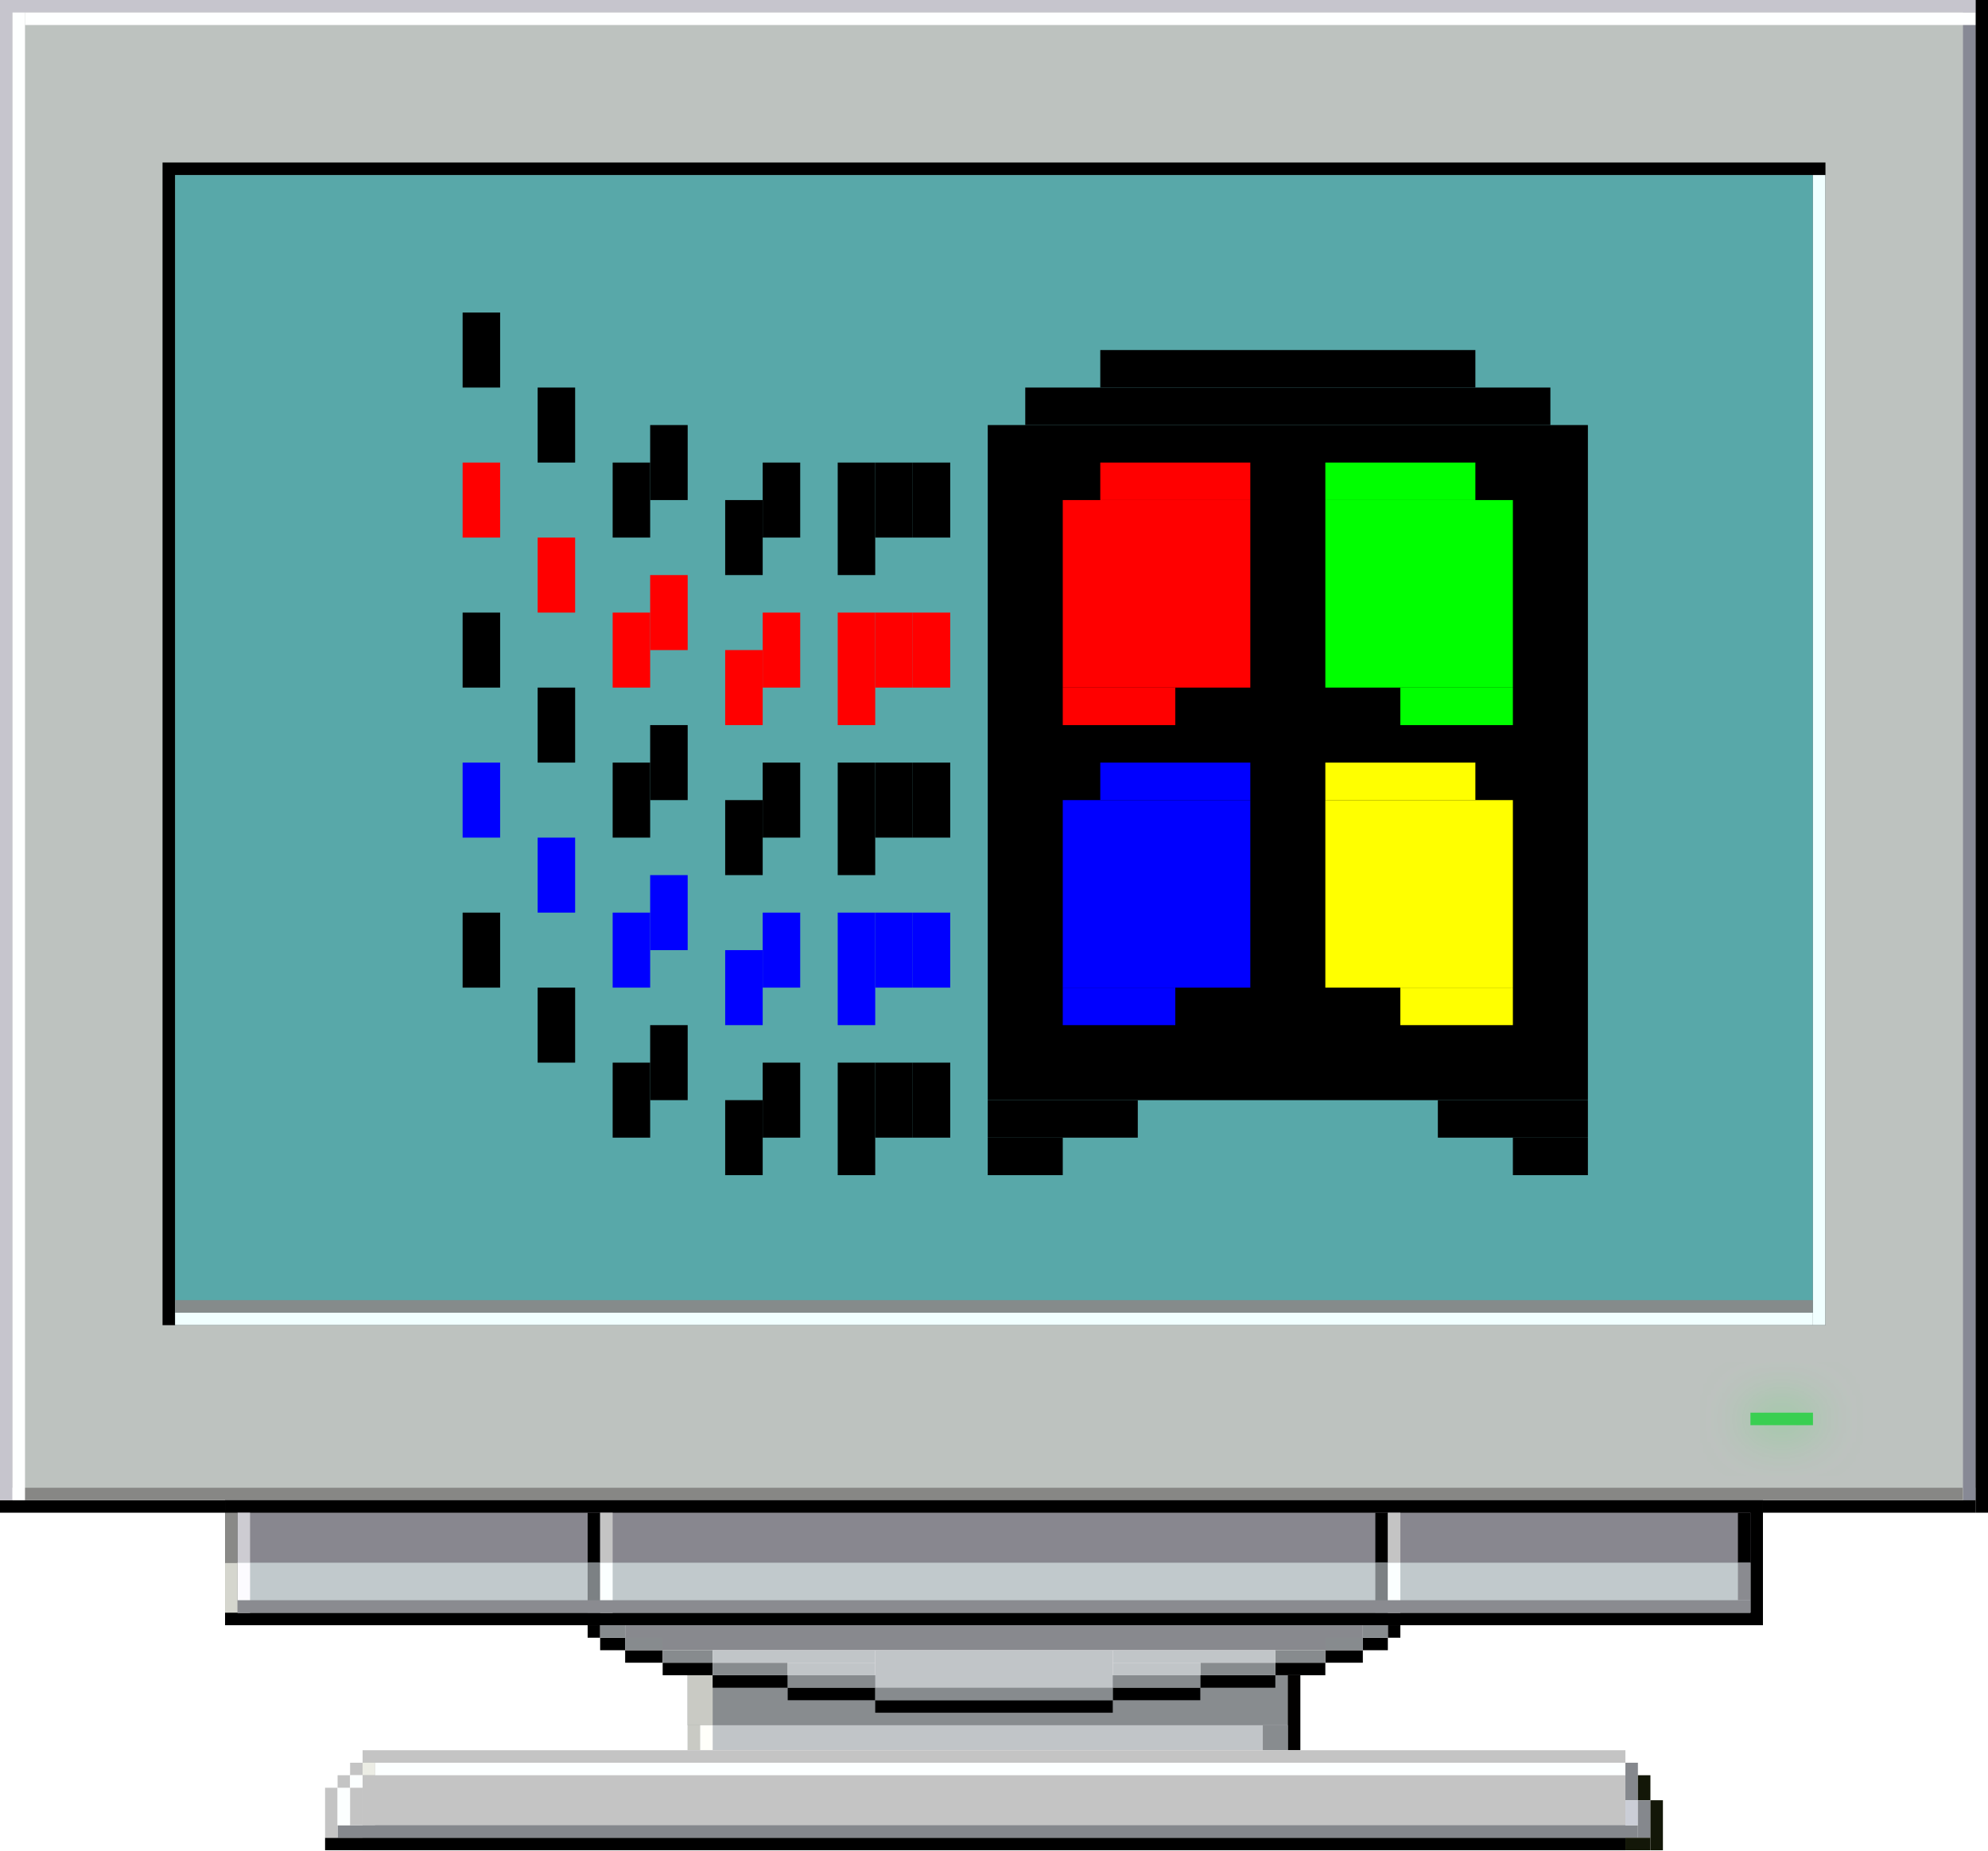
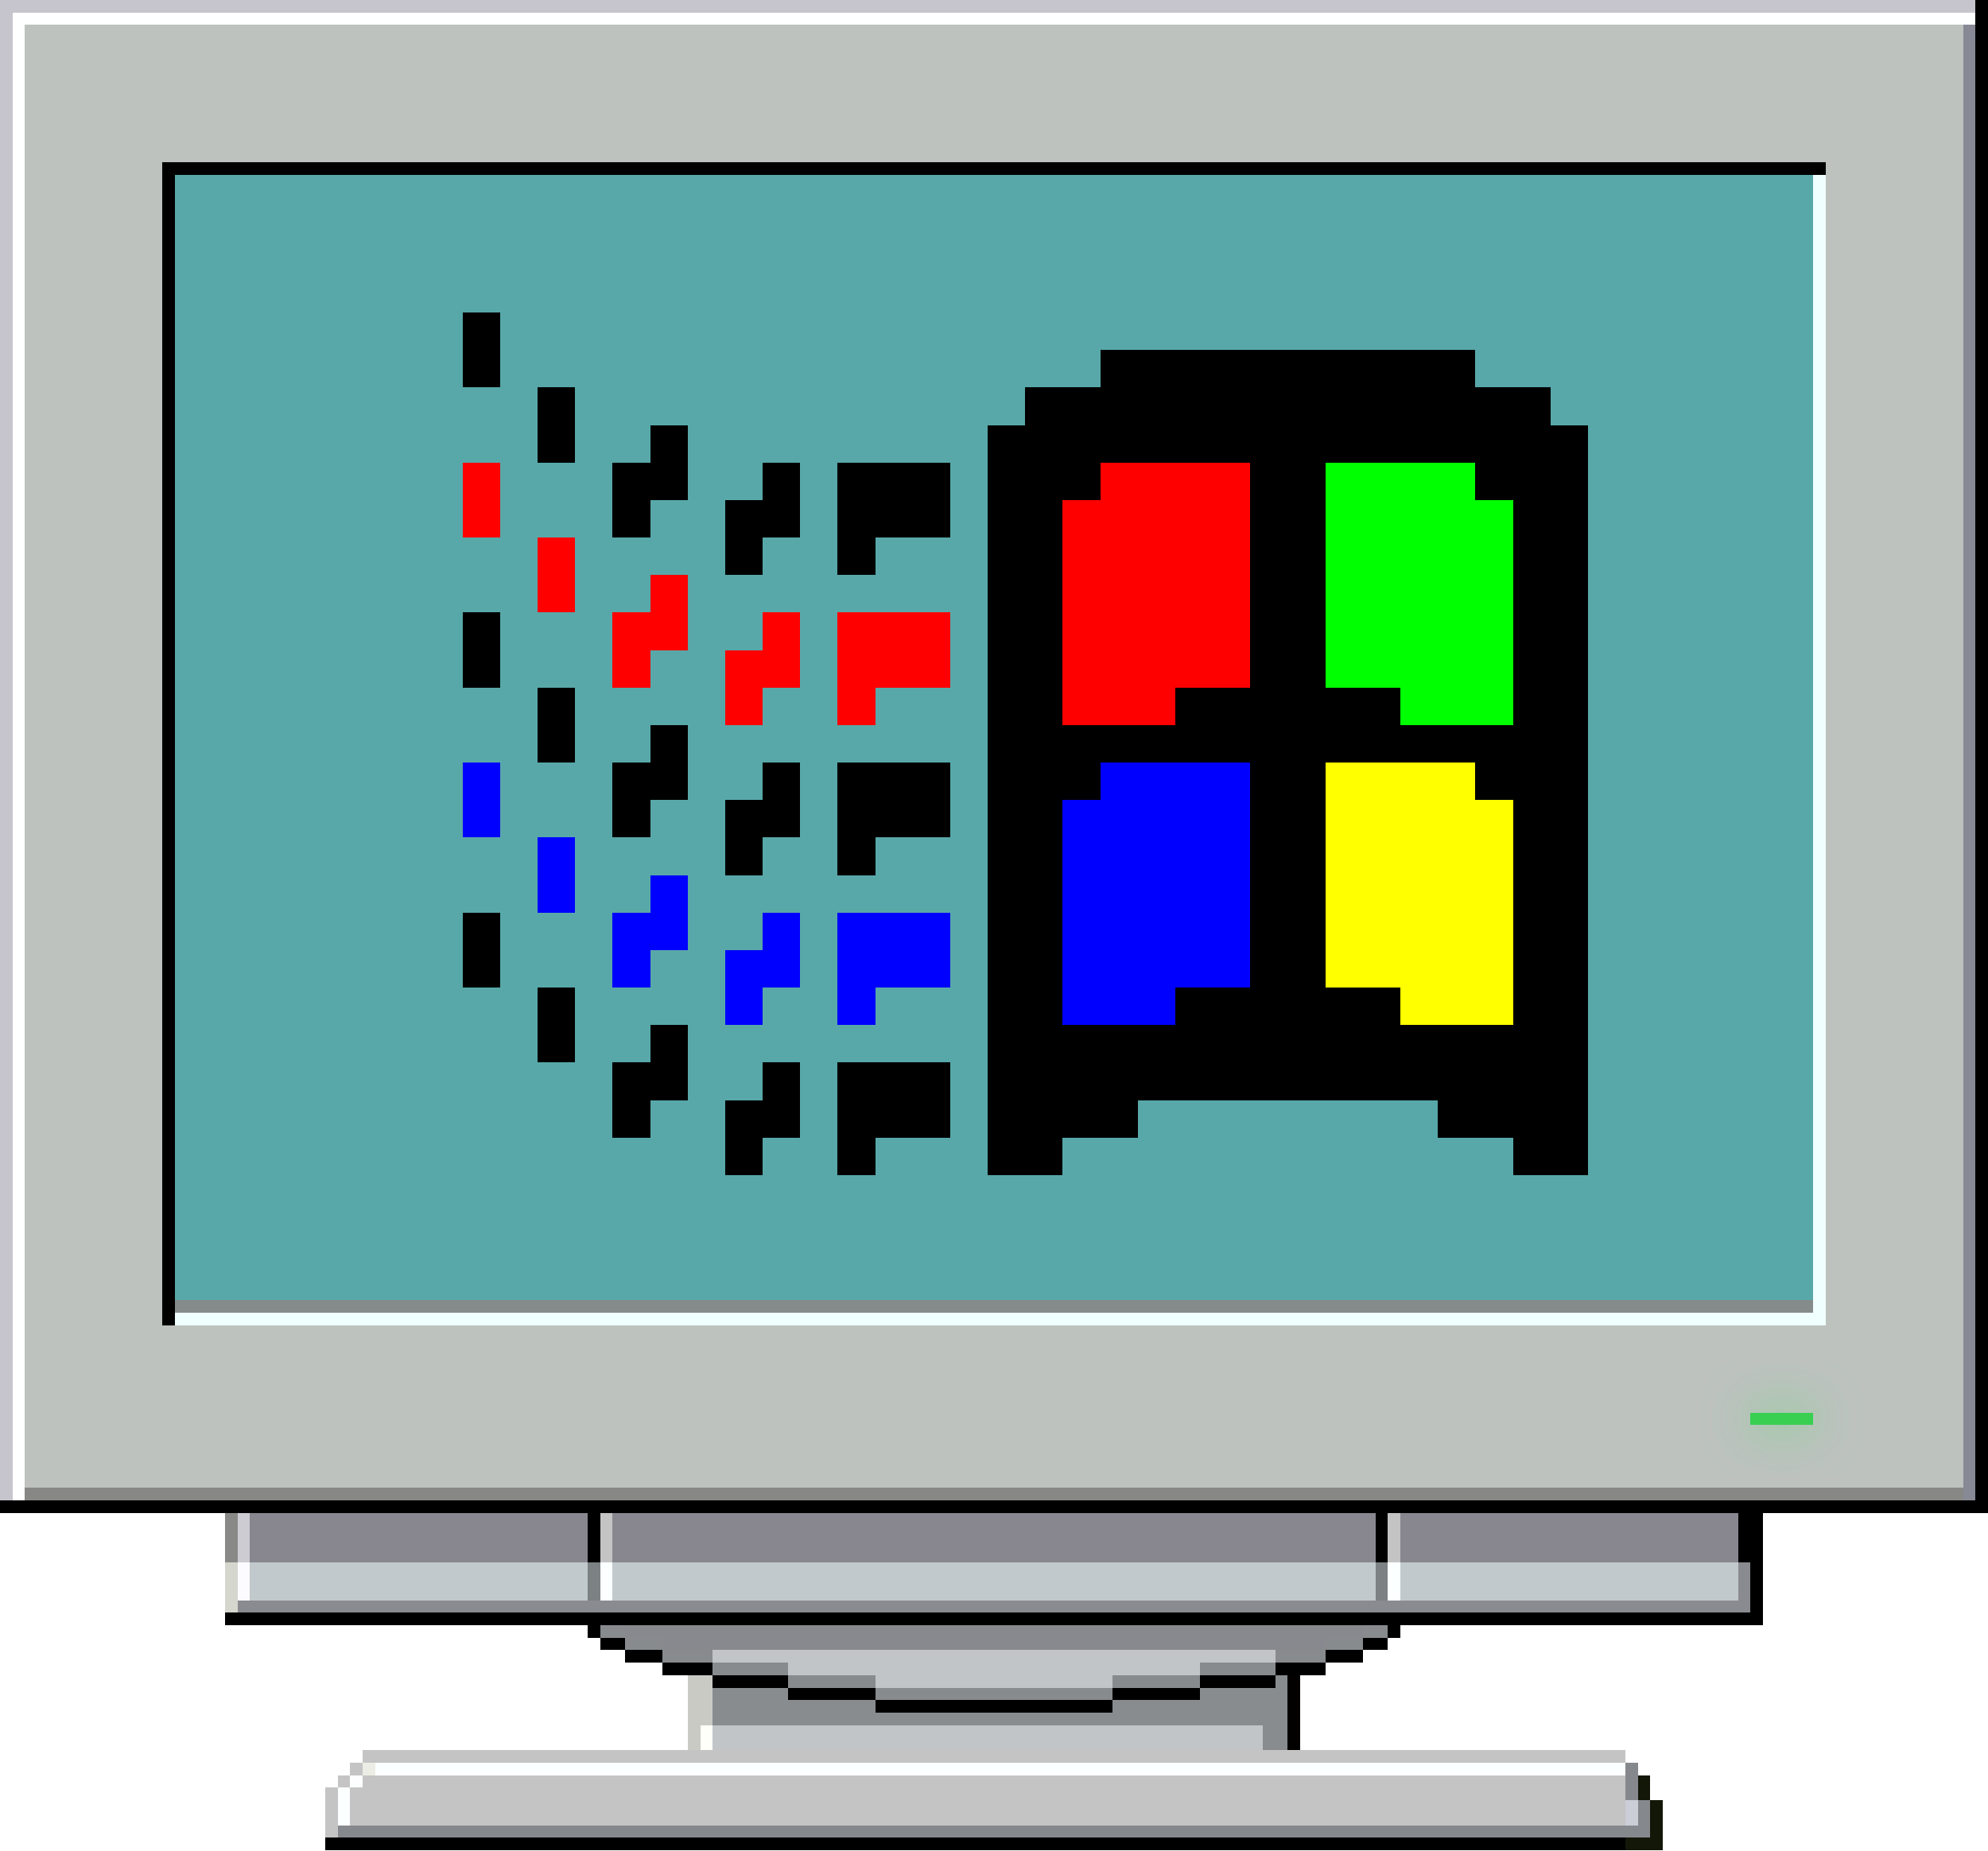
- <svg xmlns="http://www.w3.org/2000/svg" width="159" height="148" viewBox="0 0 159 148" fill="none">
+ <svg xmlns="http://www.w3.org/2000/svg" width="159" height="148" viewBox="0 0 159 148" fill="none" shape-rendering="crispEdges">
  <path d="M0 0H159V119H0V0Z" fill="#BDC2BF" />
  <path d="M14 14H145V105H14V14Z" fill="#58A8A9" />
  <path fill-rule="evenodd" clip-rule="evenodd" d="M13 13H146V106H13V13ZM14 14V105H145V14H14Z" fill="black" />
  <path d="M158 0H159V121H158V0Z" fill="black" />
  <path d="M157 0H158V120H157V0Z" fill="#878995" />
  <path d="M0 120H158V121H0V120Z" fill="black" />
  <path d="M0 0H1V120H0V0Z" fill="#C6C5CD" />
  <path d="M1 0H2V120H1V0Z" fill="#FEFFFF" />
  <path d="M0 0H158V1H0V0Z" fill="#C6C5CD" />
  <path d="M2 1H158V2H2V1Z" fill="#FEFFFF" />
  <path d="M145 14H146V106H145V14Z" fill="#F0FFFF" />
  <path d="M14 105H145V106H14V105Z" fill="#F0FFFF" />
  <path d="M14 104H145V105H14V104Z" fill="#858B8B" />
  <g filter="url(#filter0_d)">
    <path d="M140 113H145V114H140V113Z" fill="#39CF51" />
  </g>
  <path d="M2 119H157V120H2V119Z" fill="#878785" />
  <path d="M18 120H141V130H18V120Z" fill="#88878F" />
  <path fill-rule="evenodd" clip-rule="evenodd" d="M140 121H19V129H140V121ZM18 120V130H141V120H18Z" fill="black" />
  <path d="M18 121H19V125H18V121Z" fill="#898987" />
  <path d="M19 125H140V129H19V125Z" fill="#C1C9CC" />
  <path d="M18 125H19V129H18V125Z" fill="#D5D6CE" />
  <path d="M110 121H111V125H110V121Z" fill="black" />
  <path d="M111 121H112V125H111V121Z" fill="#C4C4C4" />
  <path d="M110 125H111V129H110V125Z" fill="#7C8184" />
  <path d="M111 125H112V129H111V125Z" fill="#FBFFFF" />
  <path d="M47 121H48V125H47V121Z" fill="black" />
  <path d="M48 121H49V125H48V121Z" fill="#C4C4C4" />
  <path d="M47 125H48V129H47V125Z" fill="#7C8184" />
  <path d="M48 125H49V129H48V125Z" fill="#FBFFFF" />
  <path d="M19 121H20V125H19V121Z" fill="#CDCCD2" />
  <path d="M19 125H20V129H19V125Z" fill="#FCFBFF" />
  <path d="M55 134H104V140H55V134Z" fill="#C1C5C8" />
  <path d="M55 134H103V138H55V134Z" fill="#888C8F" />
  <path d="M103 134H104V140H103V134Z" fill="#020100" />
  <path d="M55 134H57V138H55V134Z" fill="#C9CAC4" />
  <path d="M55 138H56V140H55V138Z" fill="#C9CAC4" />
  <path d="M56 138H57V140H56V138Z" fill="#FFFFFA" />
  <path d="M101 138H103V140H101V138Z" fill="#888C8F" />
  <path d="M70 136H89V137H70V136Z" fill="black" />
  <path d="M63 135H70V136H63V135Z" fill="black" />
  <path d="M57 134H63V135H57V134Z" fill="black" />
  <path d="M96 134H102V135H96V134Z" fill="black" />
  <path d="M89 135H96V136H89V135Z" fill="black" />
  <path d="M53 133H57V134H53V133Z" fill="black" />
  <path d="M102 133H106V134H102V133Z" fill="black" />
  <path d="M50 132H53V133H50V132Z" fill="black" />
  <path d="M106 132H109V133H106V132Z" fill="black" />
  <path d="M48 131H50V132H48V131Z" fill="black" />
  <path d="M109 131H111V132H109V131Z" fill="black" />
  <path d="M47 130H48V131H47V130Z" fill="black" />
  <path d="M111 130H112V131H111V130Z" fill="black" />
  <path d="M50 130H109V132H50V130Z" fill="#88898E" />
  <path d="M70 135H89V136H70V135Z" fill="#878B8E" />
  <path d="M63 134H70V135H63V134Z" fill="#878B8E" />
  <path d="M57 133H63V134H57V133Z" fill="#878B8E" />
  <path d="M96 133H102V134H96V133Z" fill="#878B8E" />
  <path d="M89 134H96V135H89V134Z" fill="#878B8E" />
  <path d="M53 132H57V133H53V132Z" fill="#878B8E" />
  <path d="M102 132H106V133H102V132Z" fill="#878B8E" />
  <path d="M50 131H53V132H50V131Z" fill="#878B8E" />
  <path d="M106 131H109V132H106V131Z" fill="#878B8E" />
  <path d="M48 130H50V131H48V130Z" fill="#878B8E" />
  <path d="M109 130H111V131H109V130Z" fill="#878B8E" />
  <path d="M70 132H89V135H70V132Z" fill="#C1C5C8" />
  <path d="M57 132H70V133H57V132Z" fill="#C1C5C8" />
  <path d="M89 132H102V133H89V132Z" fill="#C1C5C8" />
  <path d="M63 133H70V134H63V133Z" fill="#C1C5C8" />
  <path d="M89 133H96V134H89V133Z" fill="#C1C5C8" />
  <path d="M139 121H140V125H139V121Z" fill="black" />
  <path d="M19 128H140V129H19V128Z" fill="#8A8B90" />
  <path d="M139 125H140V128H139V125Z" fill="#8A8B90" />
  <path d="M29 140H130V148H29V140Z" fill="#C4C4C4" />
  <path d="M30 141H130V142H30V141Z" fill="#FCFFFF" />
  <path d="M26 147H130V148H26V147Z" fill="black" />
  <path d="M27 146H131V147H27V146Z" fill="#85888D" />
  <path d="M130 141H131V144H130V141Z" fill="#85888D" />
  <path d="M131 142H132V144H131V142Z" fill="#131708" />
  <path d="M130 144H131V146H130V144Z" fill="#CBCED7" />
  <path d="M131 144H132V147H131V144Z" fill="#85888D" />
  <path d="M132 144H133V148H132V144Z" fill="#131708" />
  <path d="M130 147H132V148H130V147Z" fill="#131708" />
  <path d="M26 143H27V147H26V143Z" fill="#C4C4C4" />
  <path d="M27 143H28V146H27V143Z" fill="#FCFFFF" />
  <path d="M27 142H28V143H27V142Z" fill="#C4C4C4" />
  <path d="M28 141H29V142H28V141Z" fill="#C4C4C4" />
  <path d="M28 142H29V143H28V142Z" fill="#FCFFFF" />
  <path d="M29 141H30V142H29V141Z" fill="#ECEDE5" />
  <path d="M29 142H30V146H29V142Z" fill="#C4C4C4" />
  <path d="M28 143H29V146H28V143Z" fill="#C4C4C4" />
  <rect x="37" y="25" width="3" height="6" fill="black" />
  <rect x="43" y="31" width="3" height="6" fill="black" />
  <rect x="49" y="37" width="3" height="6" fill="black" />
  <rect x="52" y="34" width="3" height="6" fill="black" />
  <rect x="58" y="40" width="3" height="6" fill="black" />
  <rect x="61" y="37" width="3" height="6" fill="black" />
  <rect x="67" y="37" width="3" height="9" fill="black" />
  <rect x="70" y="37" width="3" height="6" fill="black" />
  <rect x="73" y="37" width="3" height="6" fill="black" />
  <rect x="37" y="37" width="3" height="6" fill="#FF0000" />
  <rect x="43" y="43" width="3" height="6" fill="#FF0000" />
  <rect x="49" y="49" width="3" height="6" fill="#FF0000" />
  <rect x="52" y="46" width="3" height="6" fill="#FF0000" />
  <rect x="58" y="52" width="3" height="6" fill="#FF0000" />
  <rect x="61" y="49" width="3" height="6" fill="#FF0000" />
  <rect x="67" y="49" width="3" height="9" fill="#FF0000" />
  <rect x="70" y="49" width="3" height="6" fill="#FF0000" />
  <rect x="73" y="49" width="3" height="6" fill="#FF0000" />
  <rect x="37" y="49" width="3" height="6" fill="black" />
  <rect x="43" y="55" width="3" height="6" fill="black" />
  <rect x="49" y="61" width="3" height="6" fill="black" />
  <rect x="52" y="58" width="3" height="6" fill="black" />
  <rect x="79" y="34" width="48" height="54" fill="black" />
  <rect x="58" y="64" width="3" height="6" fill="black" />
  <rect x="61" y="61" width="3" height="6" fill="black" />
  <rect x="67" y="61" width="3" height="9" fill="black" />
  <rect x="70" y="61" width="3" height="6" fill="black" />
  <rect x="73" y="61" width="3" height="6" fill="black" />
  <rect x="37" y="61" width="3" height="6" fill="#0000FF" />
  <rect x="43" y="67" width="3" height="6" fill="#0000FF" />
  <rect x="49" y="73" width="3" height="6" fill="#0000FF" />
  <rect x="52" y="70" width="3" height="6" fill="#0000FF" />
  <rect x="58" y="76" width="3" height="6" fill="#0000FF" />
  <rect x="61" y="73" width="3" height="6" fill="#0000FF" />
  <rect x="67" y="73" width="3" height="9" fill="#0000FF" />
  <rect x="70" y="73" width="3" height="6" fill="#0000FF" />
  <rect x="73" y="73" width="3" height="6" fill="#0000FF" />
  <rect x="37" y="73" width="3" height="6" fill="black" />
  <rect x="43" y="79" width="3" height="6" fill="black" />
  <rect x="49" y="85" width="3" height="6" fill="black" />
  <rect x="52" y="82" width="3" height="6" fill="black" />
  <rect x="58" y="88" width="3" height="6" fill="black" />
  <rect x="61" y="85" width="3" height="6" fill="black" />
  <rect x="67" y="85" width="3" height="9" fill="black" />
  <rect x="70" y="85" width="3" height="6" fill="black" />
  <rect x="73" y="85" width="3" height="6" fill="black" />
  <rect x="85" y="64" width="15" height="15" fill="#0000FF" />
  <rect x="88" y="61" width="12" height="3" fill="#0000FF" />
  <rect x="85" y="79" width="9" height="3" fill="#0000FF" />
  <rect x="85" y="40" width="15" height="15" fill="#FF0000" />
  <rect x="88" y="37" width="12" height="3" fill="#FF0000" />
  <rect x="85" y="55" width="9" height="3" fill="#FF0000" />
  <rect width="15" height="15" transform="matrix(-1 0 0 1 121 40)" fill="#00FF00" />
  <rect width="12" height="3" transform="matrix(-1 0 0 1 118 37)" fill="#00FF00" />
  <rect width="9" height="3" transform="matrix(-1 0 0 1 121 55)" fill="#00FF00" />
  <rect width="15" height="15" transform="matrix(-1 0 0 1 121 64)" fill="#FFFF00" />
  <rect width="12" height="3" transform="matrix(-1 0 0 1 118 61)" fill="#FFFF00" />
  <rect width="9" height="3" transform="matrix(-1 0 0 1 121 79)" fill="#FFFF00" />
  <rect x="82" y="31" width="42" height="3" fill="black" />
  <rect x="88" y="28" width="30" height="3" fill="black" />
  <rect x="79" y="88" width="12" height="3" fill="black" />
  <rect x="115" y="88" width="12" height="3" fill="black" />
  <rect x="121" y="91" width="6" height="3" fill="black" />
  <rect x="79" y="91" width="6" height="3" fill="black" />
  <defs>
    <filter id="filter0_d" x="136" y="109" width="13" height="9" filterUnits="userSpaceOnUse" color-interpolation-filters="sRGB">
      <feFlood flood-opacity="0" result="BackgroundImageFix" />
      <feColorMatrix in="SourceAlpha" type="matrix" values="0 0 0 0 0 0 0 0 0 0 0 0 0 0 0 0 0 0 127 0" />
      <feOffset />
      <feGaussianBlur stdDeviation="2" />
      <feColorMatrix type="matrix" values="0 0 0 0 0.302 0 0 0 0 0.875 0 0 0 0 0.384 0 0 0 1 0" />
      <feBlend mode="normal" in2="BackgroundImageFix" result="effect1_dropShadow" />
      <feBlend mode="normal" in="SourceGraphic" in2="effect1_dropShadow" result="shape" />
    </filter>
  </defs>
</svg>
